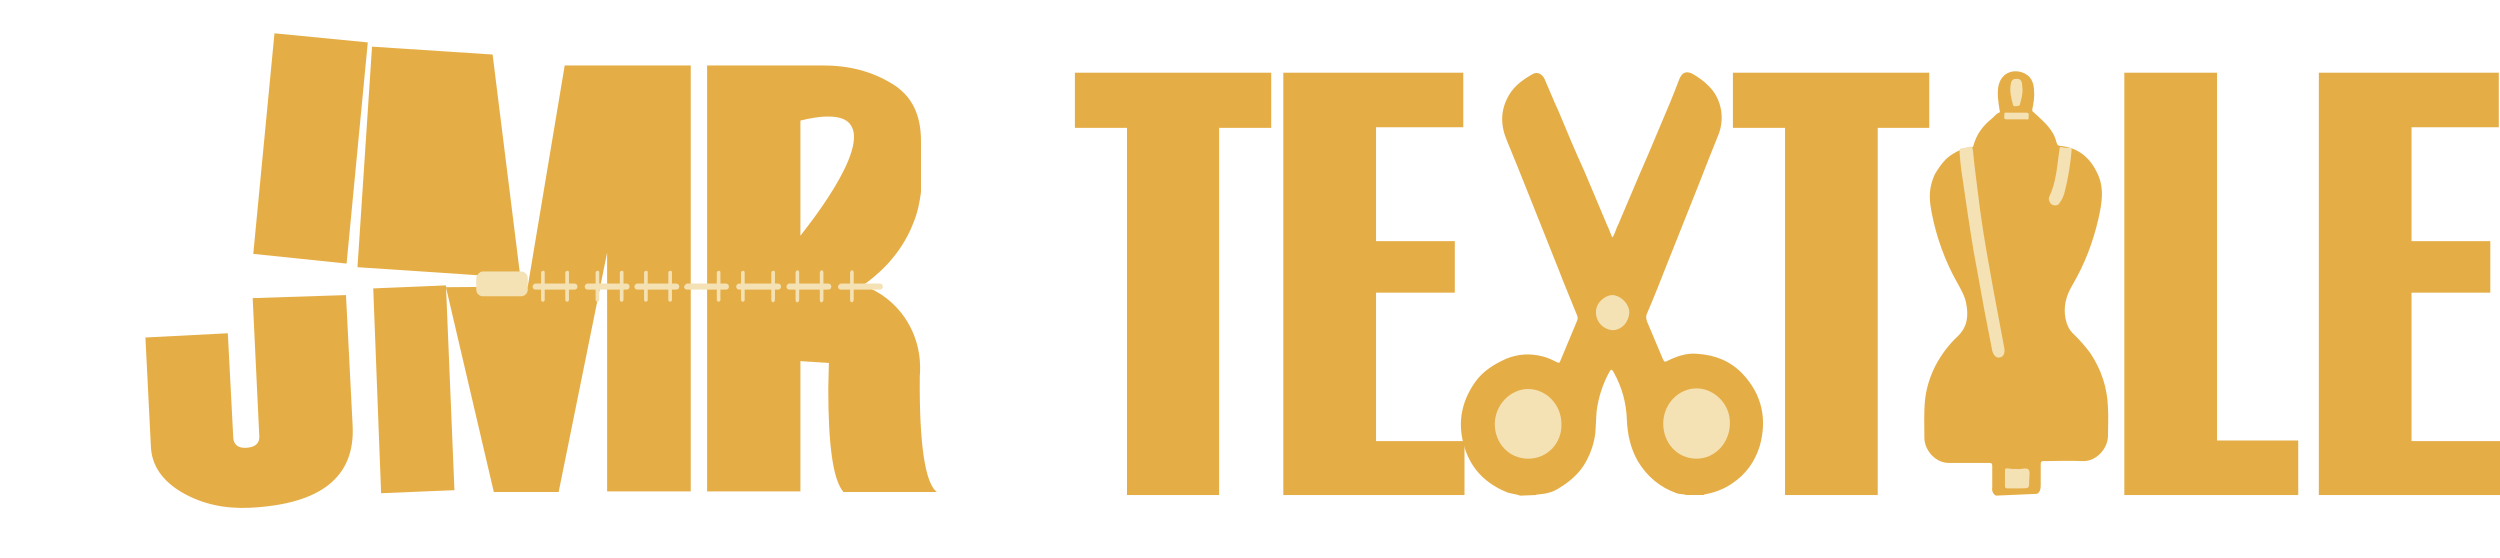
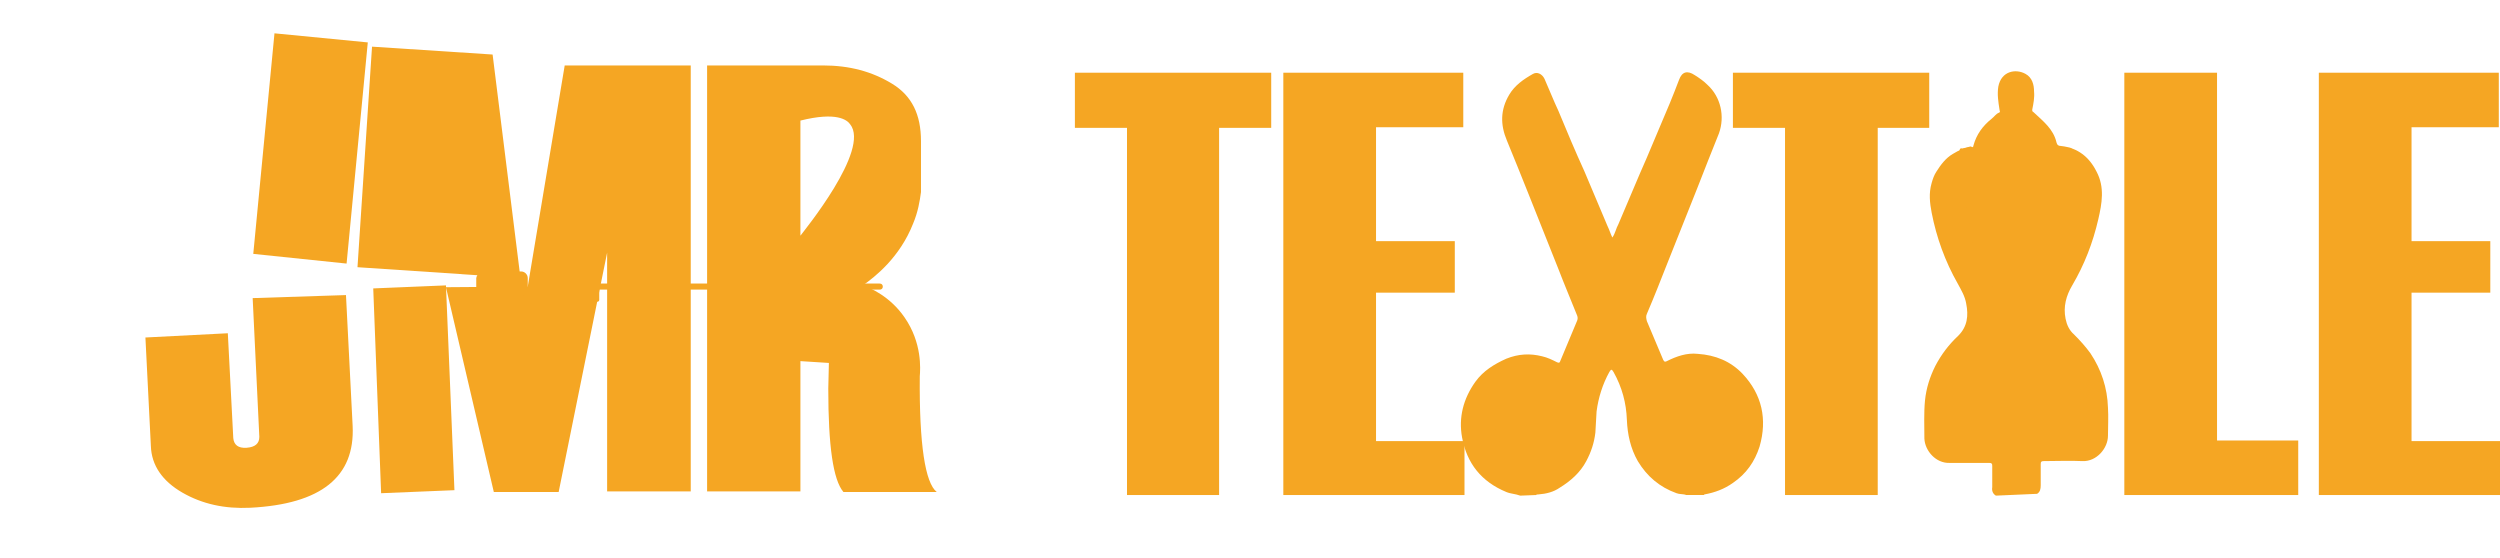
<svg xmlns="http://www.w3.org/2000/svg" version="1.1" id="Calque_1" x="0px" y="0px" viewBox="0 0 412.6 92" style="enable-background:new 0 0 412.6 92;" xml:space="preserve">
  <style type="text/css">
- 	.st0{fill:#E5AD46;}
- 	.st1{fill:#F4E2B4;}
+ 	.st0{fill:#F5A623;}
+ 	.st1{fill:#F5A623;}
</style>
  <path class="st0" d="M57.1,48.7l1.1,21.6c0.4,8.4-5.2,12.9-16.9,13.5c-4.2,0.2-7.9-0.6-11.2-2.5c-3.3-1.9-5.1-4.5-5.2-7.7L24,55.7  L37.6,55l0.9,17.3c0.1,1.1,0.8,1.7,2.2,1.6s2.1-0.7,2.1-1.8l-1.1-22.9 M41.8,41.9l3.5-36.4L60.7,7l-3.5,36.5" />
  <path class="st0" d="M73.6,47.1L75,80.9l-12.1,0.5l-1.3-33.8 M87.1,47.3l6.1-36.5H114v70.3h-13.8V41.7l-8,39.5H81.5l-7.9-33.8   M59,44.1l2.4-36.4L81.3,9l4.6,36.9" />
  <path class="st0" d="M154.6,81.2h-15.4c-1.7-2-2.5-7.6-2.5-17v-0.1l0.1-4.2c-1.6-0.1-3.1-0.2-4.7-0.3v21.5h-15.4V10.8h19.1  c4.4,0,8.1,1,11.4,3s4.8,5.1,4.8,9.5v8.4c-0.2,1.5-0.5,3.3-1.3,5.2c-2.2,5.6-6.3,8.8-8.3,10.2c1.2,0.4,4.5,1.8,6.9,5.3  c2.9,4.2,2.6,8.5,2.5,9.7C151.7,73.4,152.7,79.7,154.6,81.2L154.6,81.2z M140.3,20.5c-0.5-0.7-2.2-2.1-8.2-0.6v19  C132.6,38.2,143.7,24.7,140.3,20.5z" />
  <path class="st1" d="M79.7,44.8H86c0.6,0,1.1,0.5,1.1,1.1v1.9c0,0.6-0.5,1.1-1.1,1.1h-6.3c-0.6,0-1.1-0.5-1.1-1.1v-1.9  C78.7,45.3,79.2,44.8,79.7,44.8z" />
  <path class="st1" d="M88.4,46.8h6.4c0.3,0,0.5,0.2,0.5,0.5v0c0,0.3-0.2,0.5-0.5,0.5h-6.4c-0.3,0-0.5-0.2-0.5-0.5v0  C87.9,47.1,88.1,46.8,88.4,46.8z" />
  <path class="st1" d="M122,46.8h6.4c0.3,0,0.5,0.2,0.5,0.5v0c0,0.3-0.2,0.5-0.5,0.5H122c-0.3,0-0.5-0.2-0.5-0.5v0  C121.5,47.1,121.7,46.8,122,46.8z" />
  <path class="st1" d="M113.4,46.8h6.4c0.3,0,0.5,0.2,0.5,0.5v0c0,0.3-0.2,0.5-0.5,0.5h-6.4c-0.3,0-0.5-0.2-0.5-0.5v0  C113,47.1,113.2,46.8,113.4,46.8z" />
  <path class="st1" d="M130.3,46.8h6.4c0.3,0,0.5,0.2,0.5,0.5v0c0,0.3-0.2,0.5-0.5,0.5h-6.4c-0.3,0-0.5-0.2-0.5-0.5v0  C129.8,47.1,130,46.8,130.3,46.8z" />
  <path class="st1" d="M138.8,46.8h6.4c0.3,0,0.5,0.2,0.5,0.5v0c0,0.3-0.2,0.5-0.5,0.5h-6.4c-0.3,0-0.5-0.2-0.5-0.5v0  C138.3,47.1,138.6,46.8,138.8,46.8z" />
  <path class="st1" d="M97,46.8h6.4c0.3,0,0.5,0.2,0.5,0.5v0c0,0.3-0.2,0.5-0.5,0.5H97c-0.3,0-0.5-0.2-0.5-0.5v0  C96.5,47.1,96.7,46.8,97,46.8z" />
  <path class="st1" d="M105.2,46.8h6.4c0.3,0,0.5,0.2,0.5,0.5v0c0,0.3-0.2,0.5-0.5,0.5h-6.4c-0.3,0-0.5-0.2-0.5-0.5v0  C104.7,47.1,104.9,46.8,105.2,46.8z" />
  <path class="st1" d="M89.9,45v4.5c0,0.2-0.2,0.3-0.3,0.3l0,0c-0.2,0-0.3-0.2-0.3-0.3V45c0-0.2,0.2-0.3,0.3-0.3l0,0  C89.8,44.6,89.9,44.8,89.9,45z" />
  <path class="st1" d="M93.9,45v4.5c0,0.2-0.2,0.3-0.3,0.3l0,0c-0.2,0-0.3-0.2-0.3-0.3V45c0-0.2,0.2-0.3,0.3-0.3l0,0  C93.8,44.6,93.9,44.8,93.9,45z" />
  <path class="st1" d="M98.9,45v4.5c0,0.2-0.2,0.3-0.3,0.3l0,0c-0.2,0-0.3-0.2-0.3-0.3V45c0-0.2,0.2-0.3,0.3-0.3l0,0  C98.8,44.6,98.9,44.8,98.9,45z" />
  <path class="st1" d="M102.9,45v4.5c0,0.2-0.2,0.3-0.3,0.3l0,0c-0.2,0-0.3-0.2-0.3-0.3V45c0-0.2,0.2-0.3,0.3-0.3l0,0  C102.8,44.6,102.9,44.8,102.9,45z" />
  <path class="st1" d="M106.9,45v4.5c0,0.2-0.2,0.3-0.3,0.3l0,0c-0.2,0-0.3-0.2-0.3-0.3V45c0-0.2,0.2-0.3,0.3-0.3l0,0  C106.8,44.6,106.9,44.8,106.9,45z" />
  <path class="st1" d="M110.9,45v4.5c0,0.2-0.2,0.3-0.3,0.3l0,0c-0.2,0-0.3-0.2-0.3-0.3V45c0-0.2,0.2-0.3,0.3-0.3l0,0  C110.8,44.6,110.9,44.8,110.9,45z" />
  <path class="st1" d="M118.9,45v4.5c0,0.2-0.2,0.3-0.3,0.3l0,0c-0.2,0-0.3-0.2-0.3-0.3V45c0-0.2,0.2-0.3,0.3-0.3l0,0  C118.8,44.6,118.9,44.8,118.9,45z" />
  <path class="st1" d="M122.9,45v4.5c0,0.2-0.2,0.3-0.3,0.3l0,0c-0.2,0-0.3-0.2-0.3-0.3V45c0-0.2,0.2-0.3,0.3-0.3l0,0  C122.8,44.6,122.9,44.8,122.9,45z" />
  <path class="st1" d="M127.9,45v4.5c0,0.2-0.2,0.4-0.3,0.4l0,0c-0.2,0-0.3-0.2-0.3-0.4V45c0-0.2,0.2-0.3,0.3-0.3l0,0  C127.8,44.6,127.9,44.8,127.9,45z" />
  <path class="st1" d="M131.9,45v4.5c0,0.2-0.2,0.4-0.3,0.4l0,0c-0.2,0-0.3-0.2-0.3-0.4V45c0-0.2,0.2-0.4,0.3-0.4l0,0  C131.8,44.6,131.9,44.8,131.9,45z" />
  <path class="st1" d="M135.9,45v4.5c0,0.2-0.2,0.4-0.3,0.4l0,0c-0.2,0-0.3-0.2-0.3-0.4V45c0-0.2,0.2-0.4,0.3-0.4l0,0  C135.8,44.6,135.9,44.8,135.9,45z" />
  <path class="st1" d="M140.9,45v4.5c0,0.2-0.2,0.4-0.3,0.4l0,0c-0.2,0-0.3-0.2-0.3-0.4V45c0-0.2,0.2-0.4,0.3-0.4l0,0  C140.8,44.6,140.9,44.8,140.9,45z" />
  <path class="st1" d="M0.5-96.2h6.4c0.3,0,0.5,0.2,0.5,0.5v0c0,0.3-0.2,0.5-0.5,0.5H0.5c-0.3,0-0.5-0.2-0.5-0.5v0  C0-95.9,0.2-96.2,0.5-96.2z" />
  <path class="st0" d="M209.8,21.1h-8.6v60.6H186V21.1h-8.6v-9.1h32.4L209.8,21.1L209.8,21.1z" />
  <path class="st0" d="M241.7,81.7h-29.9V12h29.7V21h-14.4v18.8h13v8.5h-13v24.5h14.6L241.7,81.7L241.7,81.7z" />
  <path class="st0" d="M318.4,21.1h-8.5v60.6h-15.3V21.1H286v-9.1h32.4L318.4,21.1L318.4,21.1z" />
  <path class="st0" d="M379.3,81.7h-28.7V12h15.3v60.7h13.4L379.3,81.7L379.3,81.7z" />
  <path class="st0" d="M412.6,81.7h-29.9V12h29.7V21H398v18.8h13v8.5h-13v24.5h14.6L412.6,81.7L412.6,81.7z" />
  <g>
    <path class="st0" d="M329.4,81.8c-0.5-0.3-0.7-0.8-0.6-1.4c0-1.2,0-2.4,0-3.5c0-0.4-0.1-0.5-0.5-0.5c-2.1,0-4.3,0-6.5,0   c-2.3,0.1-4.1-2-4.2-4c0-2.1-0.1-4.2,0.1-6.3c0.2-2,0.8-3.9,1.7-5.7c1-1.9,2.2-3.5,3.8-5c1.5-1.5,1.7-3.3,1.3-5.3   c-0.2-1.2-0.8-2.2-1.4-3.3c-2.1-3.7-3.5-7.6-4.3-11.7c-0.3-1.6-0.5-3.2,0-4.9c0.2-0.7,0.4-1.3,0.8-1.9c0.7-1.1,1.5-2.2,2.7-2.9   c1-0.6,2-1.1,3.1-1.1c0.2,0,0.3-0.1,0.3-0.3c0.5-1.8,1.5-3.2,3-4.4c0.4-0.3,0.7-0.8,1.2-1c0.3-0.1,0.1-0.3,0.1-0.5   c-0.2-1.3-0.4-2.5-0.2-3.8c0.5-2.6,2.9-3,4.5-2.1c1.1,0.6,1.4,1.8,1.4,2.9c0.1,1-0.1,2-0.3,3c0,0.2,0,0.3,0.2,0.4   c1.6,1.5,3.3,2.8,3.8,5c0.1,0.4,0.3,0.6,0.8,0.6c2.7,0.3,4.6,1.8,5.8,4.2c1.4,2.6,0.9,5.3,0.3,7.9c-0.9,3.9-2.3,7.5-4.3,10.9   c-1,1.7-1.5,3.5-1.1,5.5c0.2,1,0.6,1.9,1.4,2.6c1,1,1.9,2,2.7,3.1c1.8,2.7,2.8,5.7,2.9,9c0.1,1.5,0,3.1,0,4.6   c0,2.1-1.9,4.3-4.2,4.2c-2.1-0.1-4.3,0-6.4,0c-0.4,0-0.5,0.1-0.5,0.5c0,1.2,0,2.4,0,3.5c0,0.6-0.1,1.1-0.6,1.4L329.4,81.8   L329.4,81.8z" />
    <path class="st1" d="M325.1,24.2c0.3-0.1,0.4,0.1,0.5,0.5c0.3,3.3,0.8,6.6,1.2,10c0.6,4.4,1.4,8.8,2.2,13.2   c0.6,3.2,1.2,6.4,1.8,9.6c0.1,0.8-0.1,1.4-0.8,1.5c-0.6,0.1-1-0.4-1.2-1.1c-0.4-2.2-0.9-4.5-1.3-6.7c-0.6-3.3-1.2-6.6-1.8-9.9   c-0.7-4.2-1.3-8.4-1.9-12.5c-0.2-1.2-0.3-2.5-0.4-3.7c0-0.4,0-0.7,0.5-0.6C324.4,24.4,324.7,24.3,325.1,24.2L325.1,24.2z" />
    <path class="st1" d="M341.9,24.8c-0.2,2.4-0.6,4.8-1.2,7.1c-0.2,0.6-0.4,1.1-0.8,1.6c-0.2,0.4-0.7,0.5-1.2,0.3   c-0.4-0.2-0.7-0.9-0.5-1.3c1.2-2.5,1.3-5.2,1.7-7.9c0-0.3,0.1-0.4,0.4-0.3c0.5,0.1,0.9,0.1,1.4,0.1   C341.9,24.4,341.9,24.6,341.9,24.8L341.9,24.8z" />
    <path class="st1" d="M333,77.4c0.5,0.1,1.4-0.3,1.8,0.1c0.3,0.4,0.1,1.2,0.1,1.8c0,1.3,0,1.3-1.3,1.3c-0.8,0-1.6,0-2.3,0   c-0.3,0-0.4-0.1-0.4-0.4c0-0.8,0-1.7,0-2.5c0-0.4,0.1-0.4,0.5-0.4C331.8,77.4,332.3,77.4,333,77.4L333,77.4z" />
    <path class="st1" d="M333.8,14.9c0,0.7-0.2,1.5-0.4,2.2c0,0.3-0.2,0.4-0.5,0.4c-0.3,0-0.6,0.2-0.7-0.3c-0.3-1.1-0.6-2.3-0.3-3.5   c0.1-0.5,0.4-0.7,0.9-0.7c0.5,0,0.8,0.2,0.9,0.7C333.7,14,333.8,14.4,333.8,14.9L333.8,14.9z" />
    <path class="st1" d="M332.8,19.7c-0.5,0-1.1,0-1.6,0c-0.6,0-0.4-0.4-0.4-0.6c0-0.3-0.1-0.6,0.4-0.5c1.1,0,2.1,0,3.2,0   c0.6,0,0.4,0.4,0.4,0.6c0,0.3,0.1,0.6-0.4,0.5C333.9,19.7,333.3,19.7,332.8,19.7L332.8,19.7z" />
  </g>
  <path class="st0" d="M250.9,81.8c-0.8-0.3-1.6-0.3-2.3-0.6c-4.1-1.7-6.5-4.7-7.3-9c-0.6-3.3,0.2-6.4,2.2-9.2  c1.3-1.8,3.1-2.9,5.1-3.8c2-0.8,3.9-0.9,5.9-0.4c0.9,0.2,1.7,0.6,2.5,1c0.3,0.1,0.4,0.1,0.5-0.2c0.9-2.2,1.9-4.5,2.8-6.7  c0.1-0.3,0.1-0.5,0-0.8c-1-2.5-2.1-5.1-3.1-7.7c-1.6-4.1-3.3-8.2-4.9-12.3c-1.2-3-2.4-6-3.6-8.9c-1.1-2.6-1.1-5.1,0.4-7.6  c0.9-1.5,2.3-2.5,3.9-3.4c0.7-0.4,1.5,0,1.9,0.8c0.8,1.8,1.5,3.6,2.3,5.3c1.4,3.4,2.8,6.7,4.3,10c1.3,3,2.5,6,3.8,9  c0.3,0.6,0.5,1.3,0.8,1.9c0.5-0.7,0.6-1.5,1-2.2c1.6-3.7,3.1-7.4,4.7-11c1.3-3,2.5-6,3.8-9c0.5-1.2,1-2.5,1.5-3.8  c0.5-1.4,1.4-1.6,2.6-0.8c0.8,0.5,1.5,1,2.1,1.6c2.2,2,2.9,5.2,1.9,8c-1.2,3-2.4,6-3.6,9.1c-1.6,4.1-3.3,8.2-4.9,12.3  c-1.1,2.8-2.2,5.6-3.4,8.4c-0.2,0.4-0.1,0.8,0,1.2c0.9,2.1,1.8,4.3,2.7,6.4c0.2,0.4,0.4,0.3,0.6,0.2c1.6-0.8,3.3-1.4,5.1-1.2  c2.9,0.2,5.4,1.2,7.4,3.3c3.2,3.4,4.1,7.5,2.8,12c-0.8,2.5-2.2,4.5-4.4,6c-1.4,1-3,1.6-4.7,1.9c0,0-0.1,0.1-0.1,0.1h-2.9  c-0.5-0.2-1.1-0.1-1.6-0.3c-2.8-1-4.9-2.8-6.4-5.3c-1.2-2.1-1.7-4.4-1.8-6.8c-0.1-2.8-0.8-5.4-2.2-7.9c-0.3-0.5-0.4-0.5-0.7,0  c-1.1,2-1.8,4.2-2.1,6.5c-0.1,1.2-0.1,2.3-0.2,3.5c-0.2,1.7-0.7,3.2-1.5,4.7c-1,1.9-2.6,3.3-4.4,4.4c-1,0.7-2.2,1-3.5,1.1  c-0.1,0-0.3,0-0.4,0.1L250.9,81.8L250.9,81.8z" />
  <path class="st1" d="M252.2,75.7c-3.2,0-5.5-2.6-5.5-5.7c0-3.2,2.6-5.8,5.5-5.8c2.9,0,5.5,2.5,5.5,5.8  C257.8,73,255.5,75.7,252.2,75.7L252.2,75.7z" />
  <path class="st1" d="M280,75.7c-3.2,0-5.5-2.6-5.5-5.8c0-3.2,2.5-5.8,5.5-5.8c2.9,0,5.6,2.6,5.5,5.8C285.5,73,283.1,75.7,280,75.7  L280,75.7z" />
  <path class="st1" d="M263.4,51.6c-0.1-1.6,1.5-2.9,2.7-2.9c1.2,0,2.8,1.3,2.8,2.9c-0.1,1.6-1.2,2.8-2.7,2.9  C264.6,54.4,263.4,53.1,263.4,51.6L263.4,51.6z" />
</svg>
